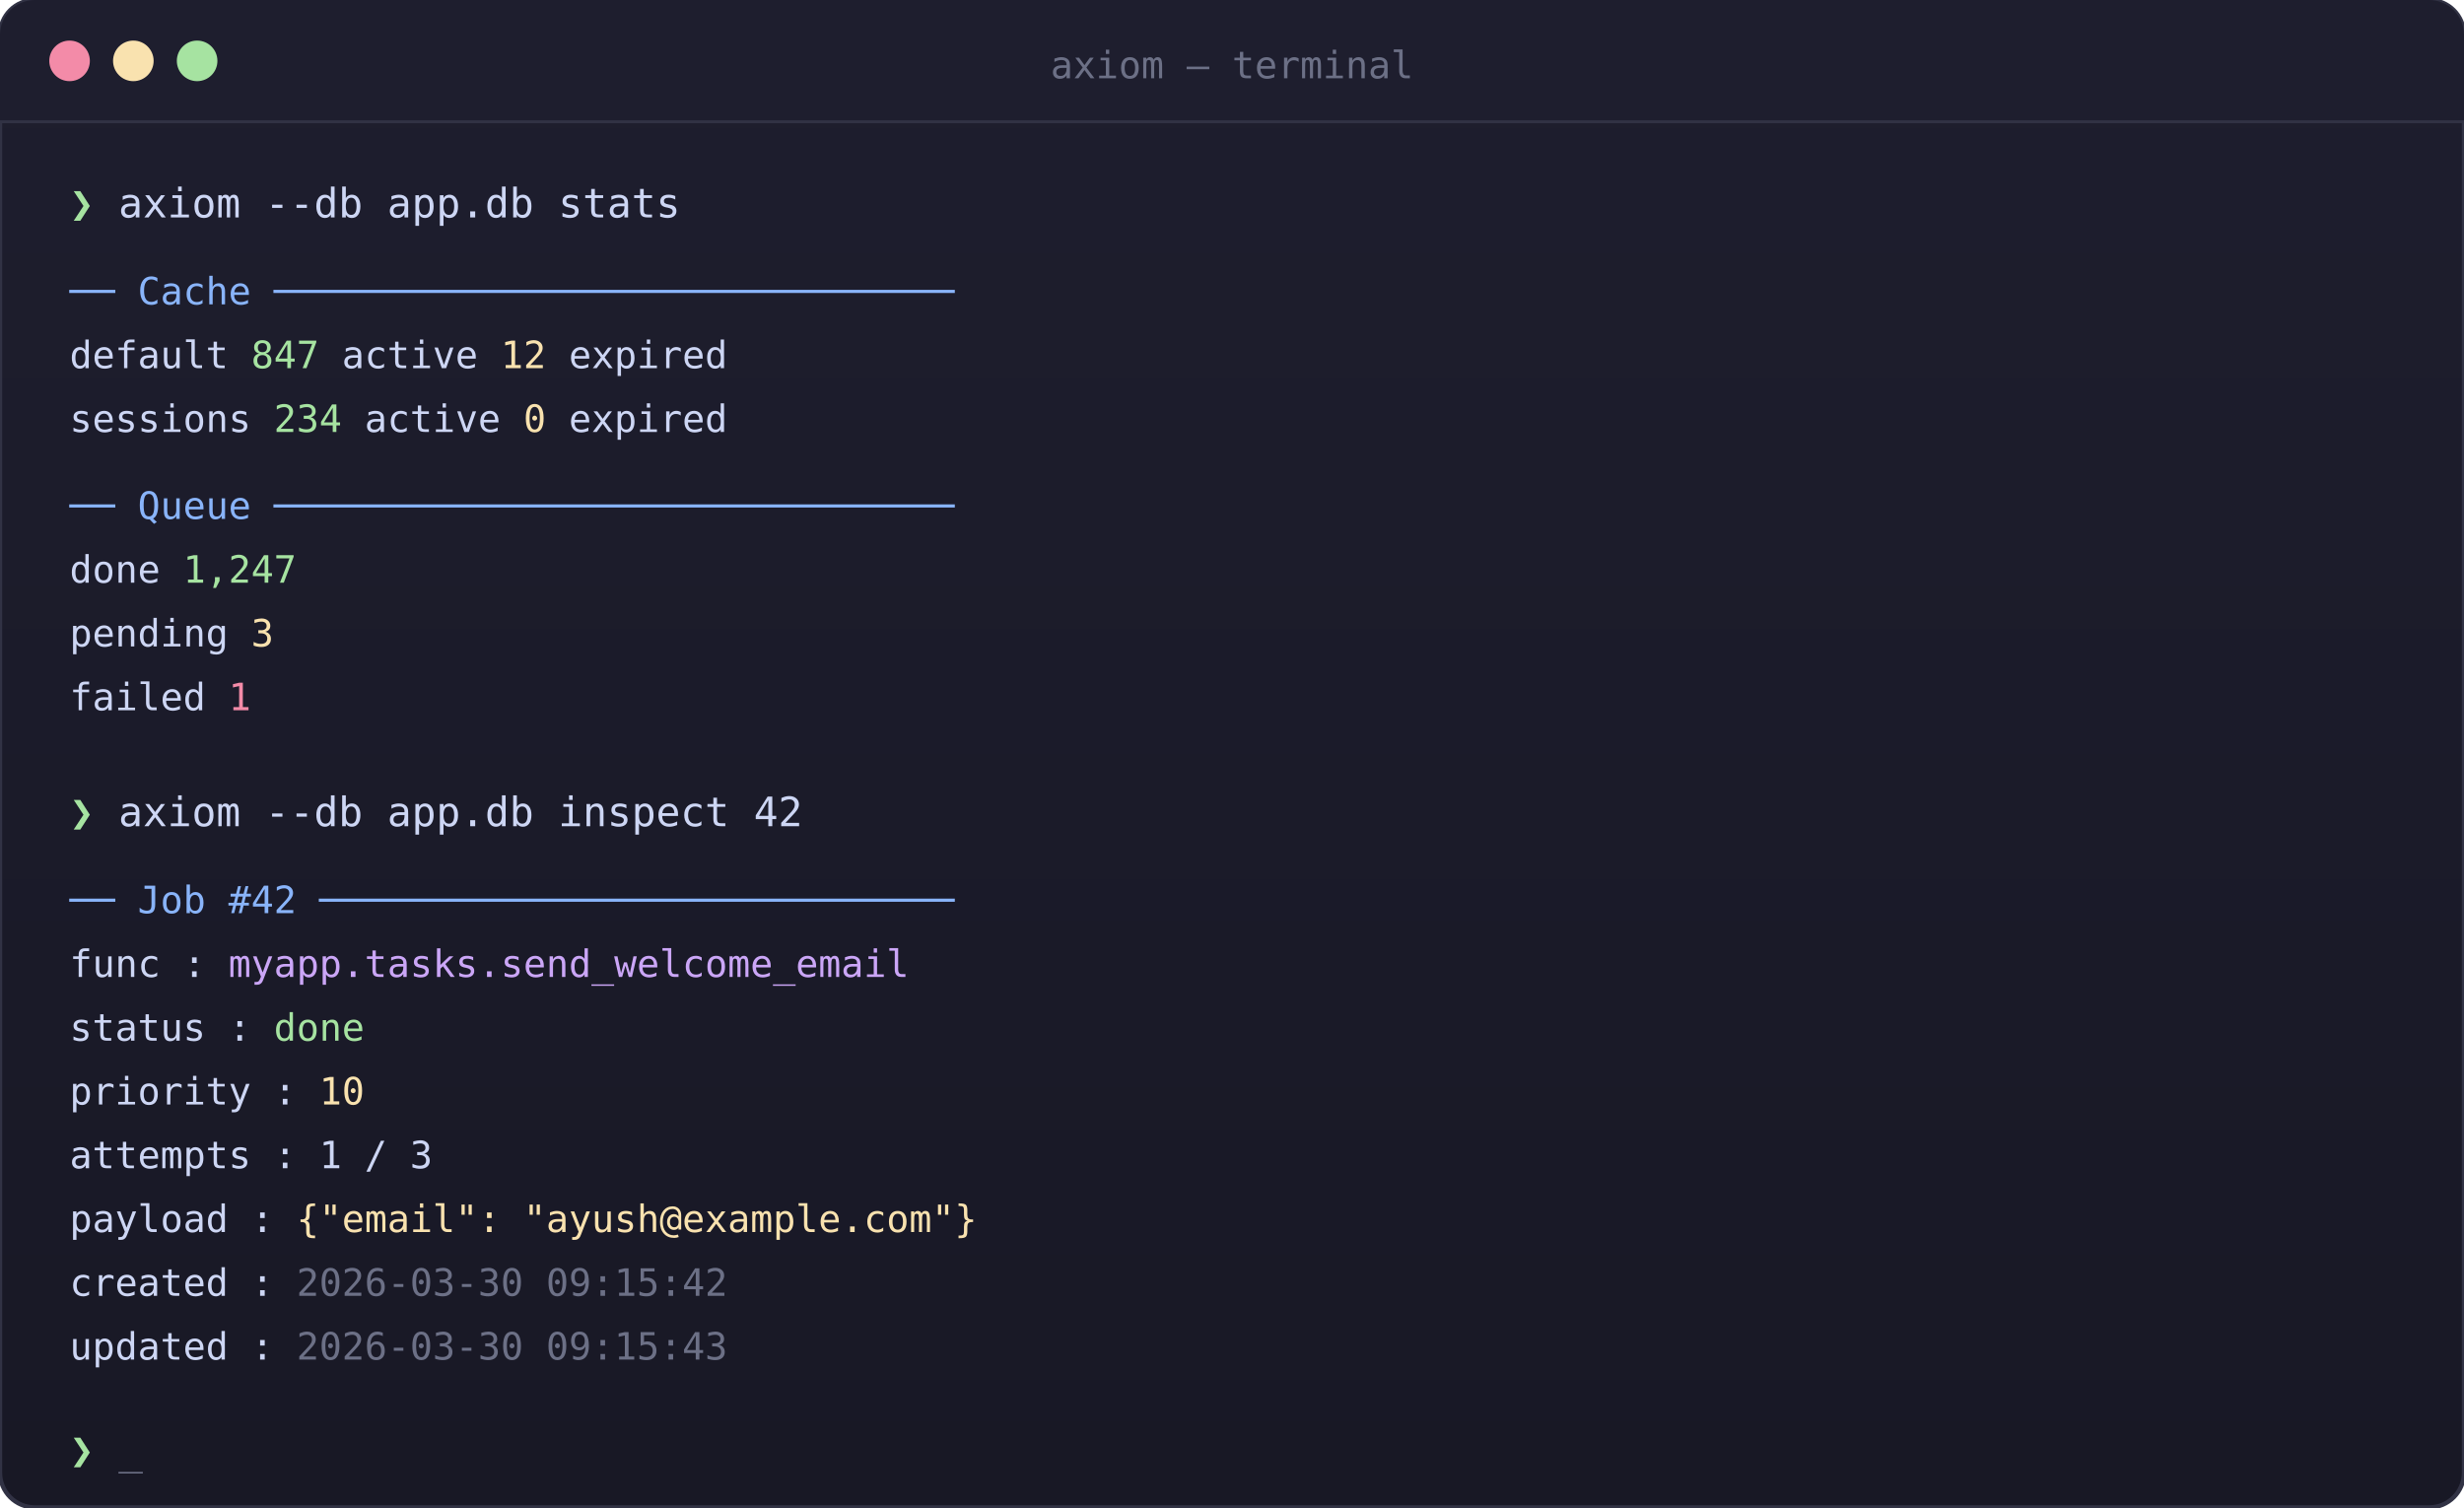
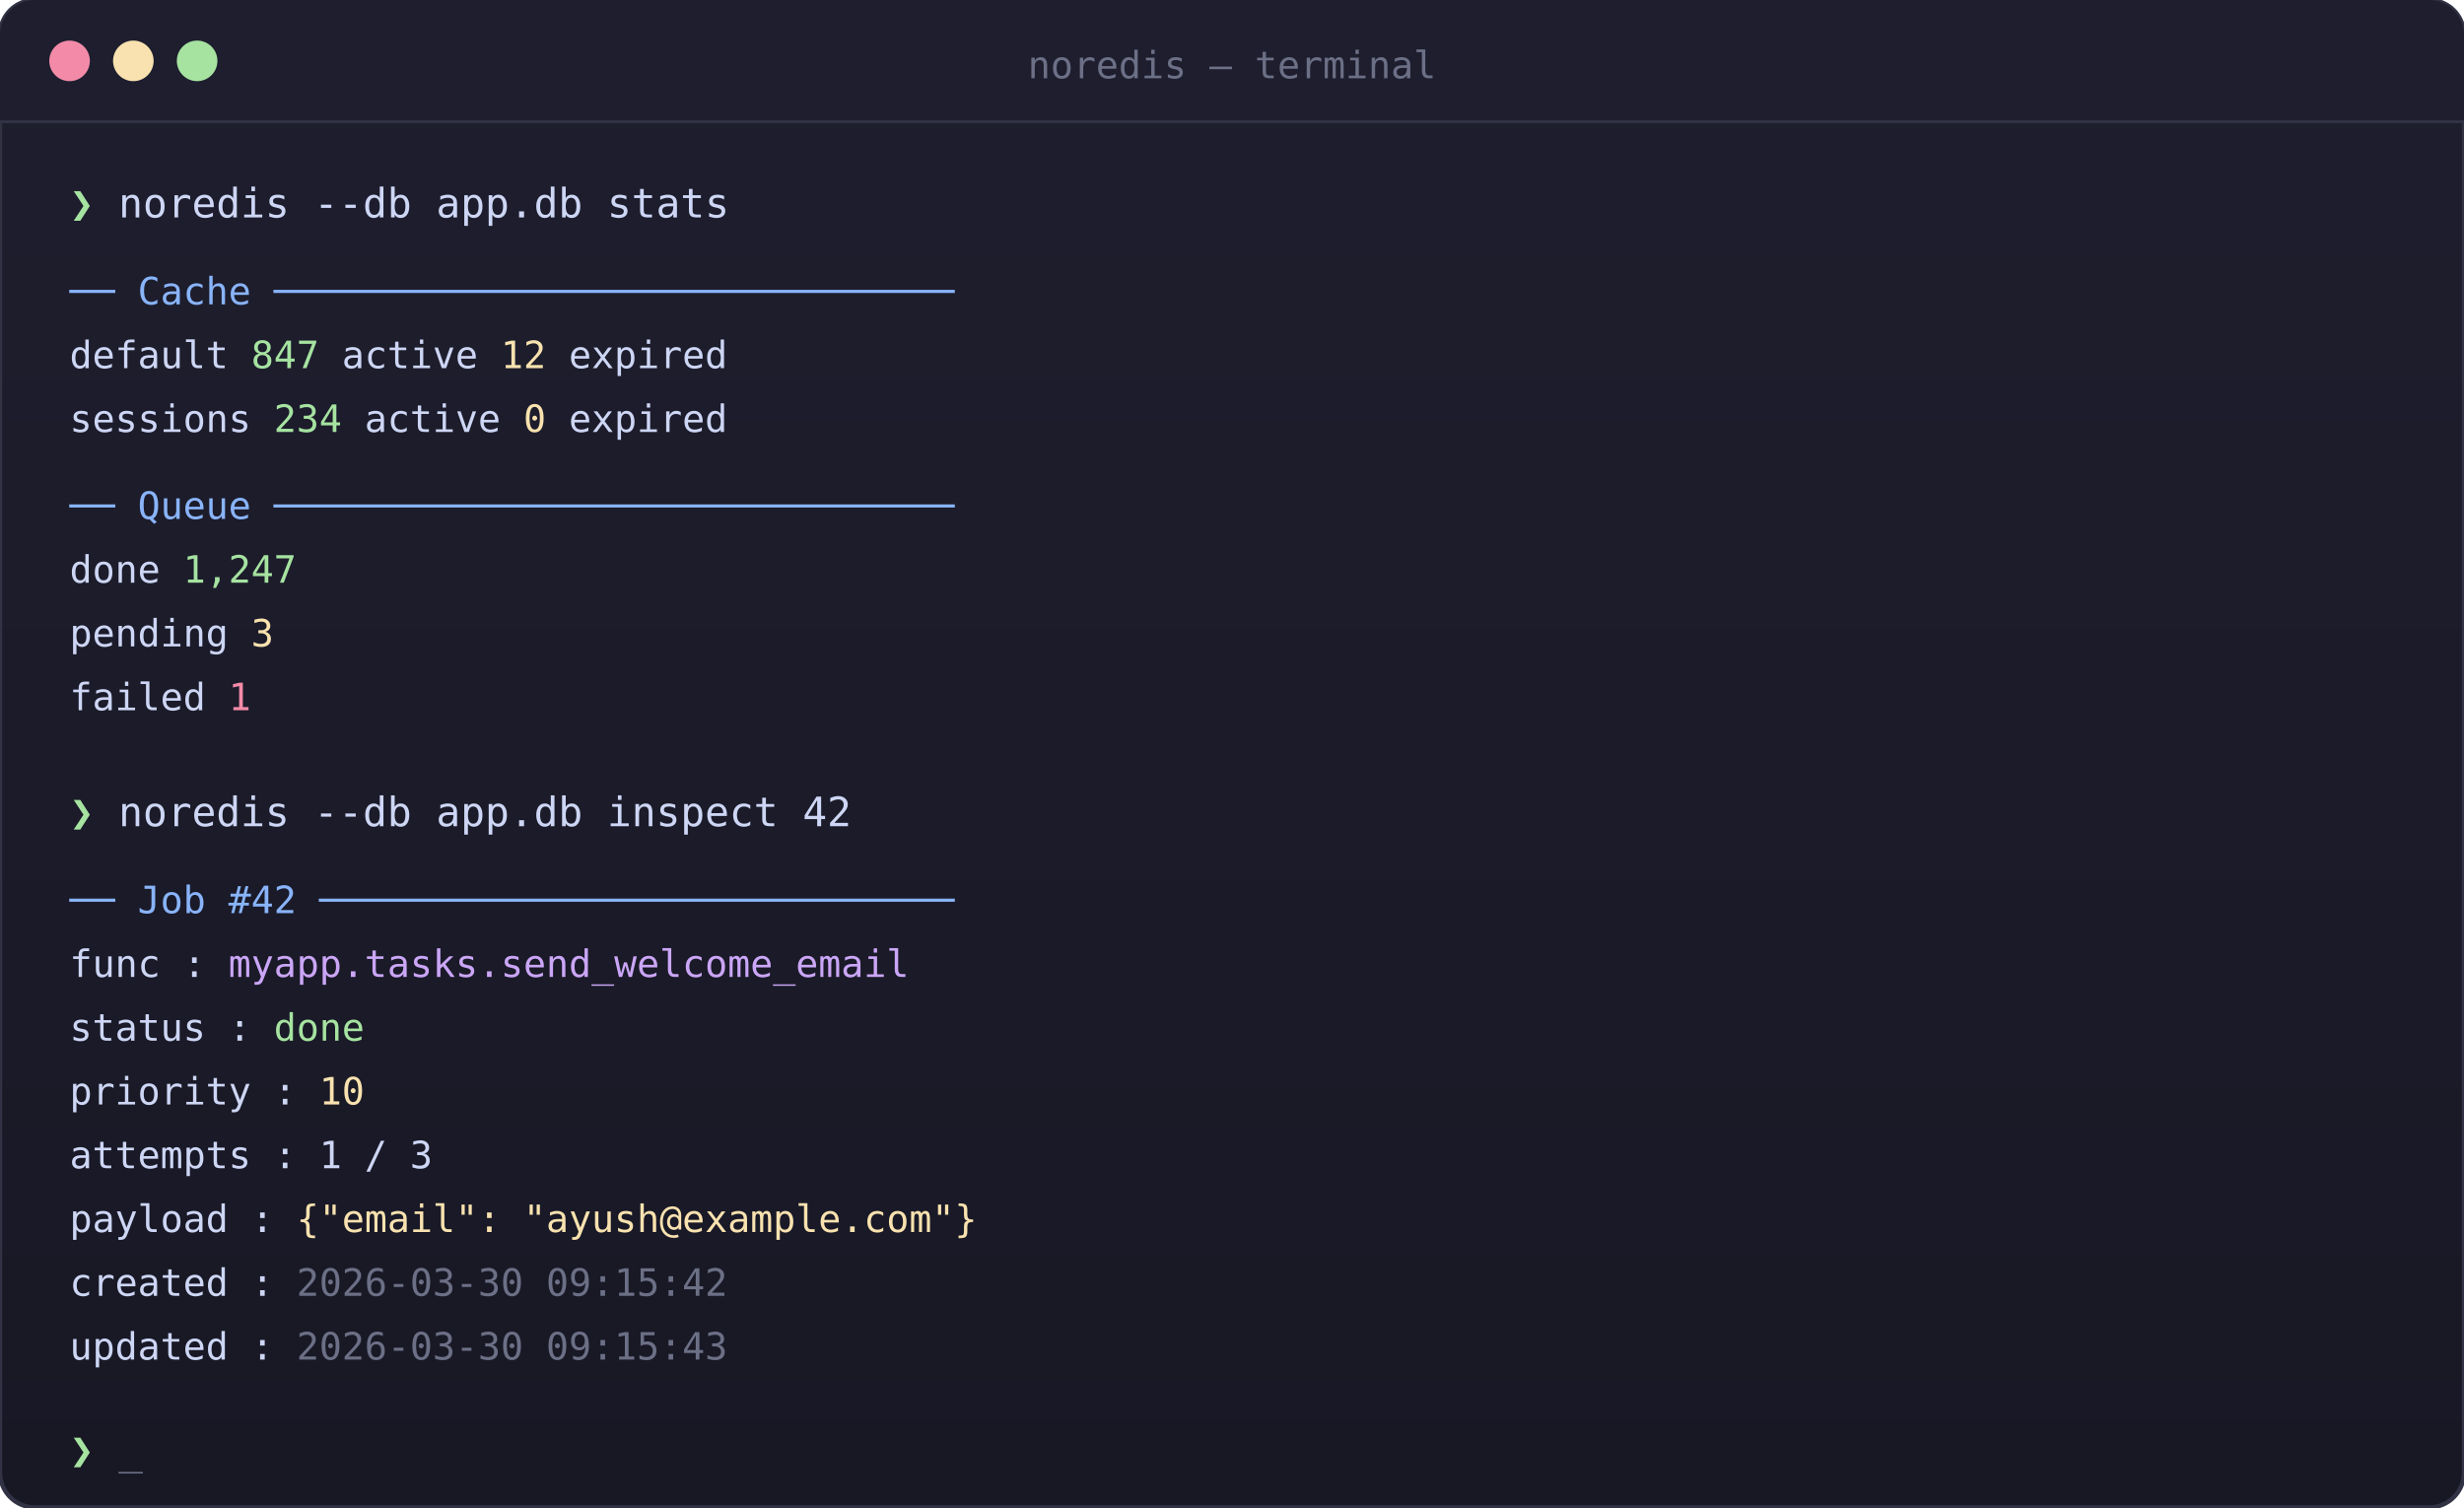
<svg xmlns="http://www.w3.org/2000/svg" viewBox="0 0 850 520">
  <defs>
    <linearGradient id="termBg" x1="0%" y1="0%" x2="0%" y2="100%">
      <stop offset="0%" style="stop-color:#1e1e2e" />
      <stop offset="100%" style="stop-color:#181825" />
    </linearGradient>
  </defs>
  <rect width="850" height="520" rx="12" fill="url(#termBg)" stroke="#313244" stroke-width="1.5" />
  <rect width="850" height="42" rx="12" fill="#1e1e2e" />
  <rect y="30" width="850" height="12" fill="#1e1e2e" />
  <line x1="0" y1="42" x2="850" y2="42" stroke="#313244" stroke-width="1" />
  <circle cx="24" cy="21" r="7" fill="#f38ba8" />
  <circle cx="46" cy="21" r="7" fill="#f9e2af" />
  <circle cx="68" cy="21" r="7" fill="#a6e3a1" />
-   <text x="425" y="27" font-family="'SF Mono','Fira Code',monospace" font-size="13" fill="#6c7086" text-anchor="middle">axiom — terminal</text>
+   <text x="425" y="27" font-family="'SF Mono','Fira Code',monospace" font-size="13" fill="#6c7086" text-anchor="middle">noredis — terminal</text>
  <g font-family="'SF Mono','Fira Code','JetBrains Mono',monospace" font-size="14">
    <text x="24" y="75">
      <tspan fill="#a6e3a1">❯ </tspan>
-       <tspan fill="#cdd6f4">axiom --db app.db stats</tspan>
+       <tspan fill="#cdd6f4">noredis --db app.db stats</tspan>
    </text>
    <text x="24" y="105" fill="#89b4fa" font-size="13">── Cache ──────────────────────────────</text>
    <text x="24" y="127" fill="#cdd6f4" font-size="13">  default              <tspan fill="#a6e3a1">847</tspan> active  <tspan fill="#f9e2af">12</tspan> expired</text>
    <text x="24" y="149" fill="#cdd6f4" font-size="13">  sessions             <tspan fill="#a6e3a1">234</tspan> active  <tspan fill="#f9e2af">0</tspan> expired</text>
    <text x="24" y="179" fill="#89b4fa" font-size="13">── Queue ──────────────────────────────</text>
    <text x="24" y="201" fill="#cdd6f4" font-size="13">  done         <tspan fill="#a6e3a1">1,247</tspan>
    </text>
    <text x="24" y="223" fill="#cdd6f4" font-size="13">  pending      <tspan fill="#f9e2af">3</tspan>
    </text>
    <text x="24" y="245" fill="#cdd6f4" font-size="13">  failed       <tspan fill="#f38ba8">1</tspan>
    </text>
    <text x="24" y="285">
      <tspan fill="#a6e3a1">❯ </tspan>
-       <tspan fill="#cdd6f4">axiom --db app.db inspect 42</tspan>
+       <tspan fill="#cdd6f4">noredis --db app.db inspect 42</tspan>
    </text>
    <text x="24" y="315" fill="#89b4fa" font-size="13">── Job #42 ────────────────────────────</text>
    <text x="24" y="337" fill="#cdd6f4" font-size="13">  func      : <tspan fill="#cba6f7">myapp.tasks.send_welcome_email</tspan>
    </text>
    <text x="24" y="359" fill="#cdd6f4" font-size="13">  status    : <tspan fill="#a6e3a1">done</tspan>
    </text>
    <text x="24" y="381" fill="#cdd6f4" font-size="13">  priority  : <tspan fill="#f9e2af">10</tspan>
    </text>
    <text x="24" y="403" fill="#cdd6f4" font-size="13">  attempts  : <tspan fill="#cdd6f4">1 / 3</tspan>
    </text>
    <text x="24" y="425" fill="#cdd6f4" font-size="13">  payload   : <tspan fill="#f9e2af">{"email": "ayush@example.com"}</tspan>
    </text>
    <text x="24" y="447" fill="#cdd6f4" font-size="13">  created   : <tspan fill="#6c7086">2026-03-30 09:15:42</tspan>
    </text>
    <text x="24" y="469" fill="#cdd6f4" font-size="13">  updated   : <tspan fill="#6c7086">2026-03-30 09:15:43</tspan>
    </text>
    <text x="24" y="505">
      <tspan fill="#a6e3a1">❯ </tspan>
      <tspan fill="#6c7086">_</tspan>
    </text>
  </g>
</svg>
